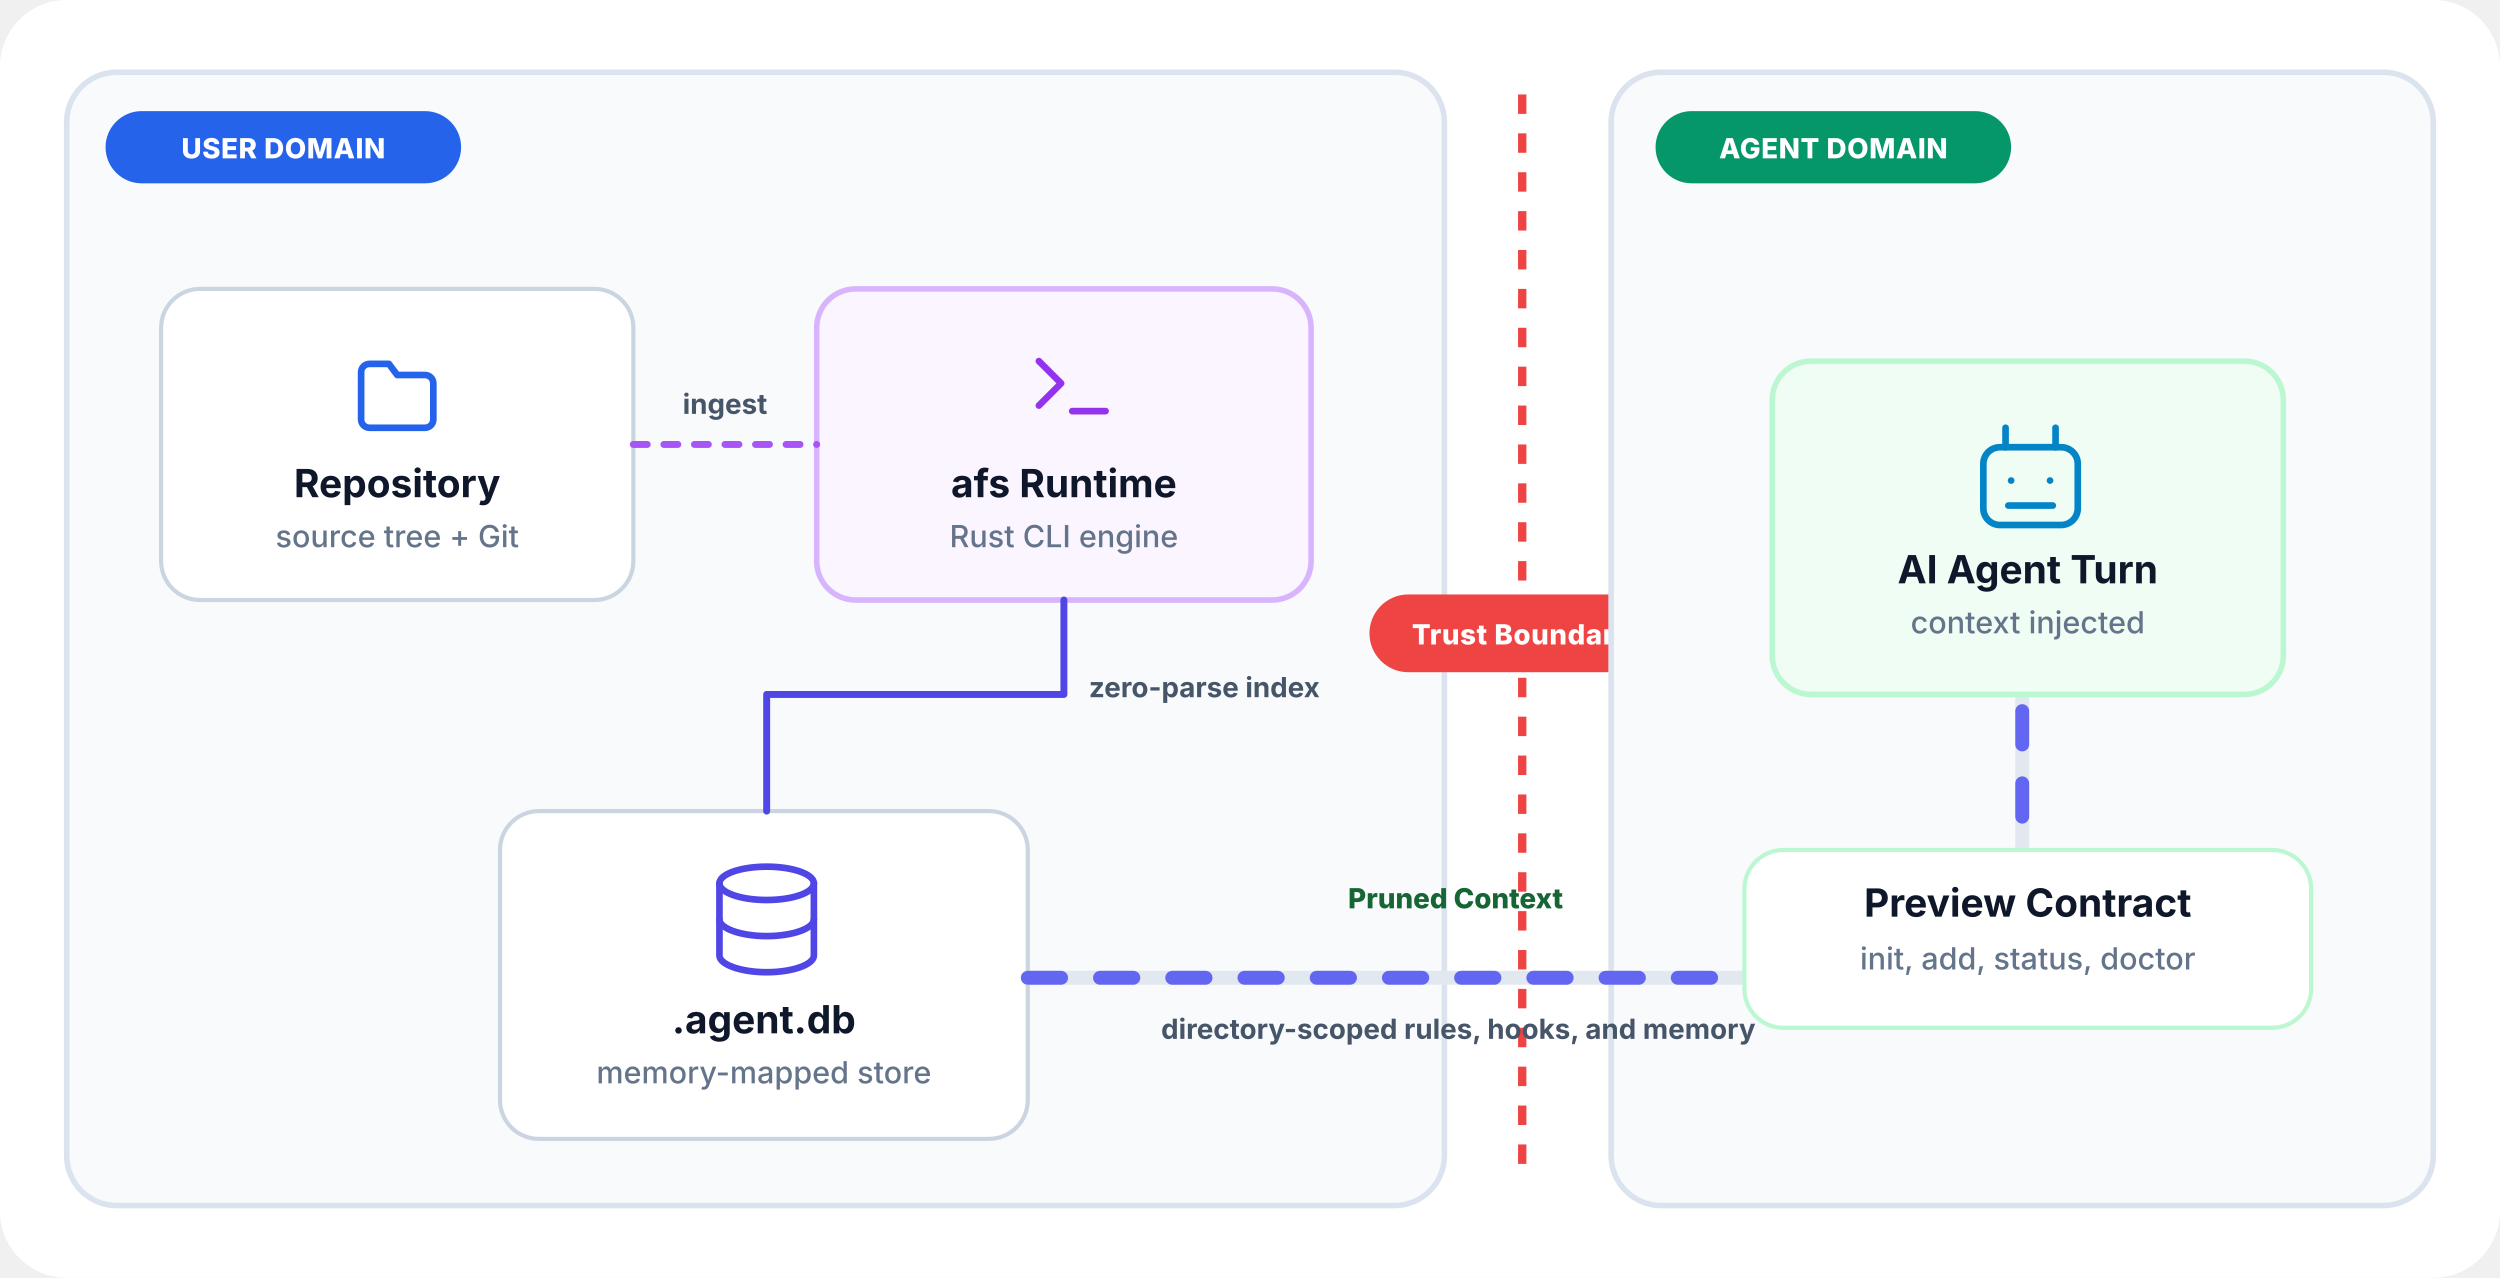
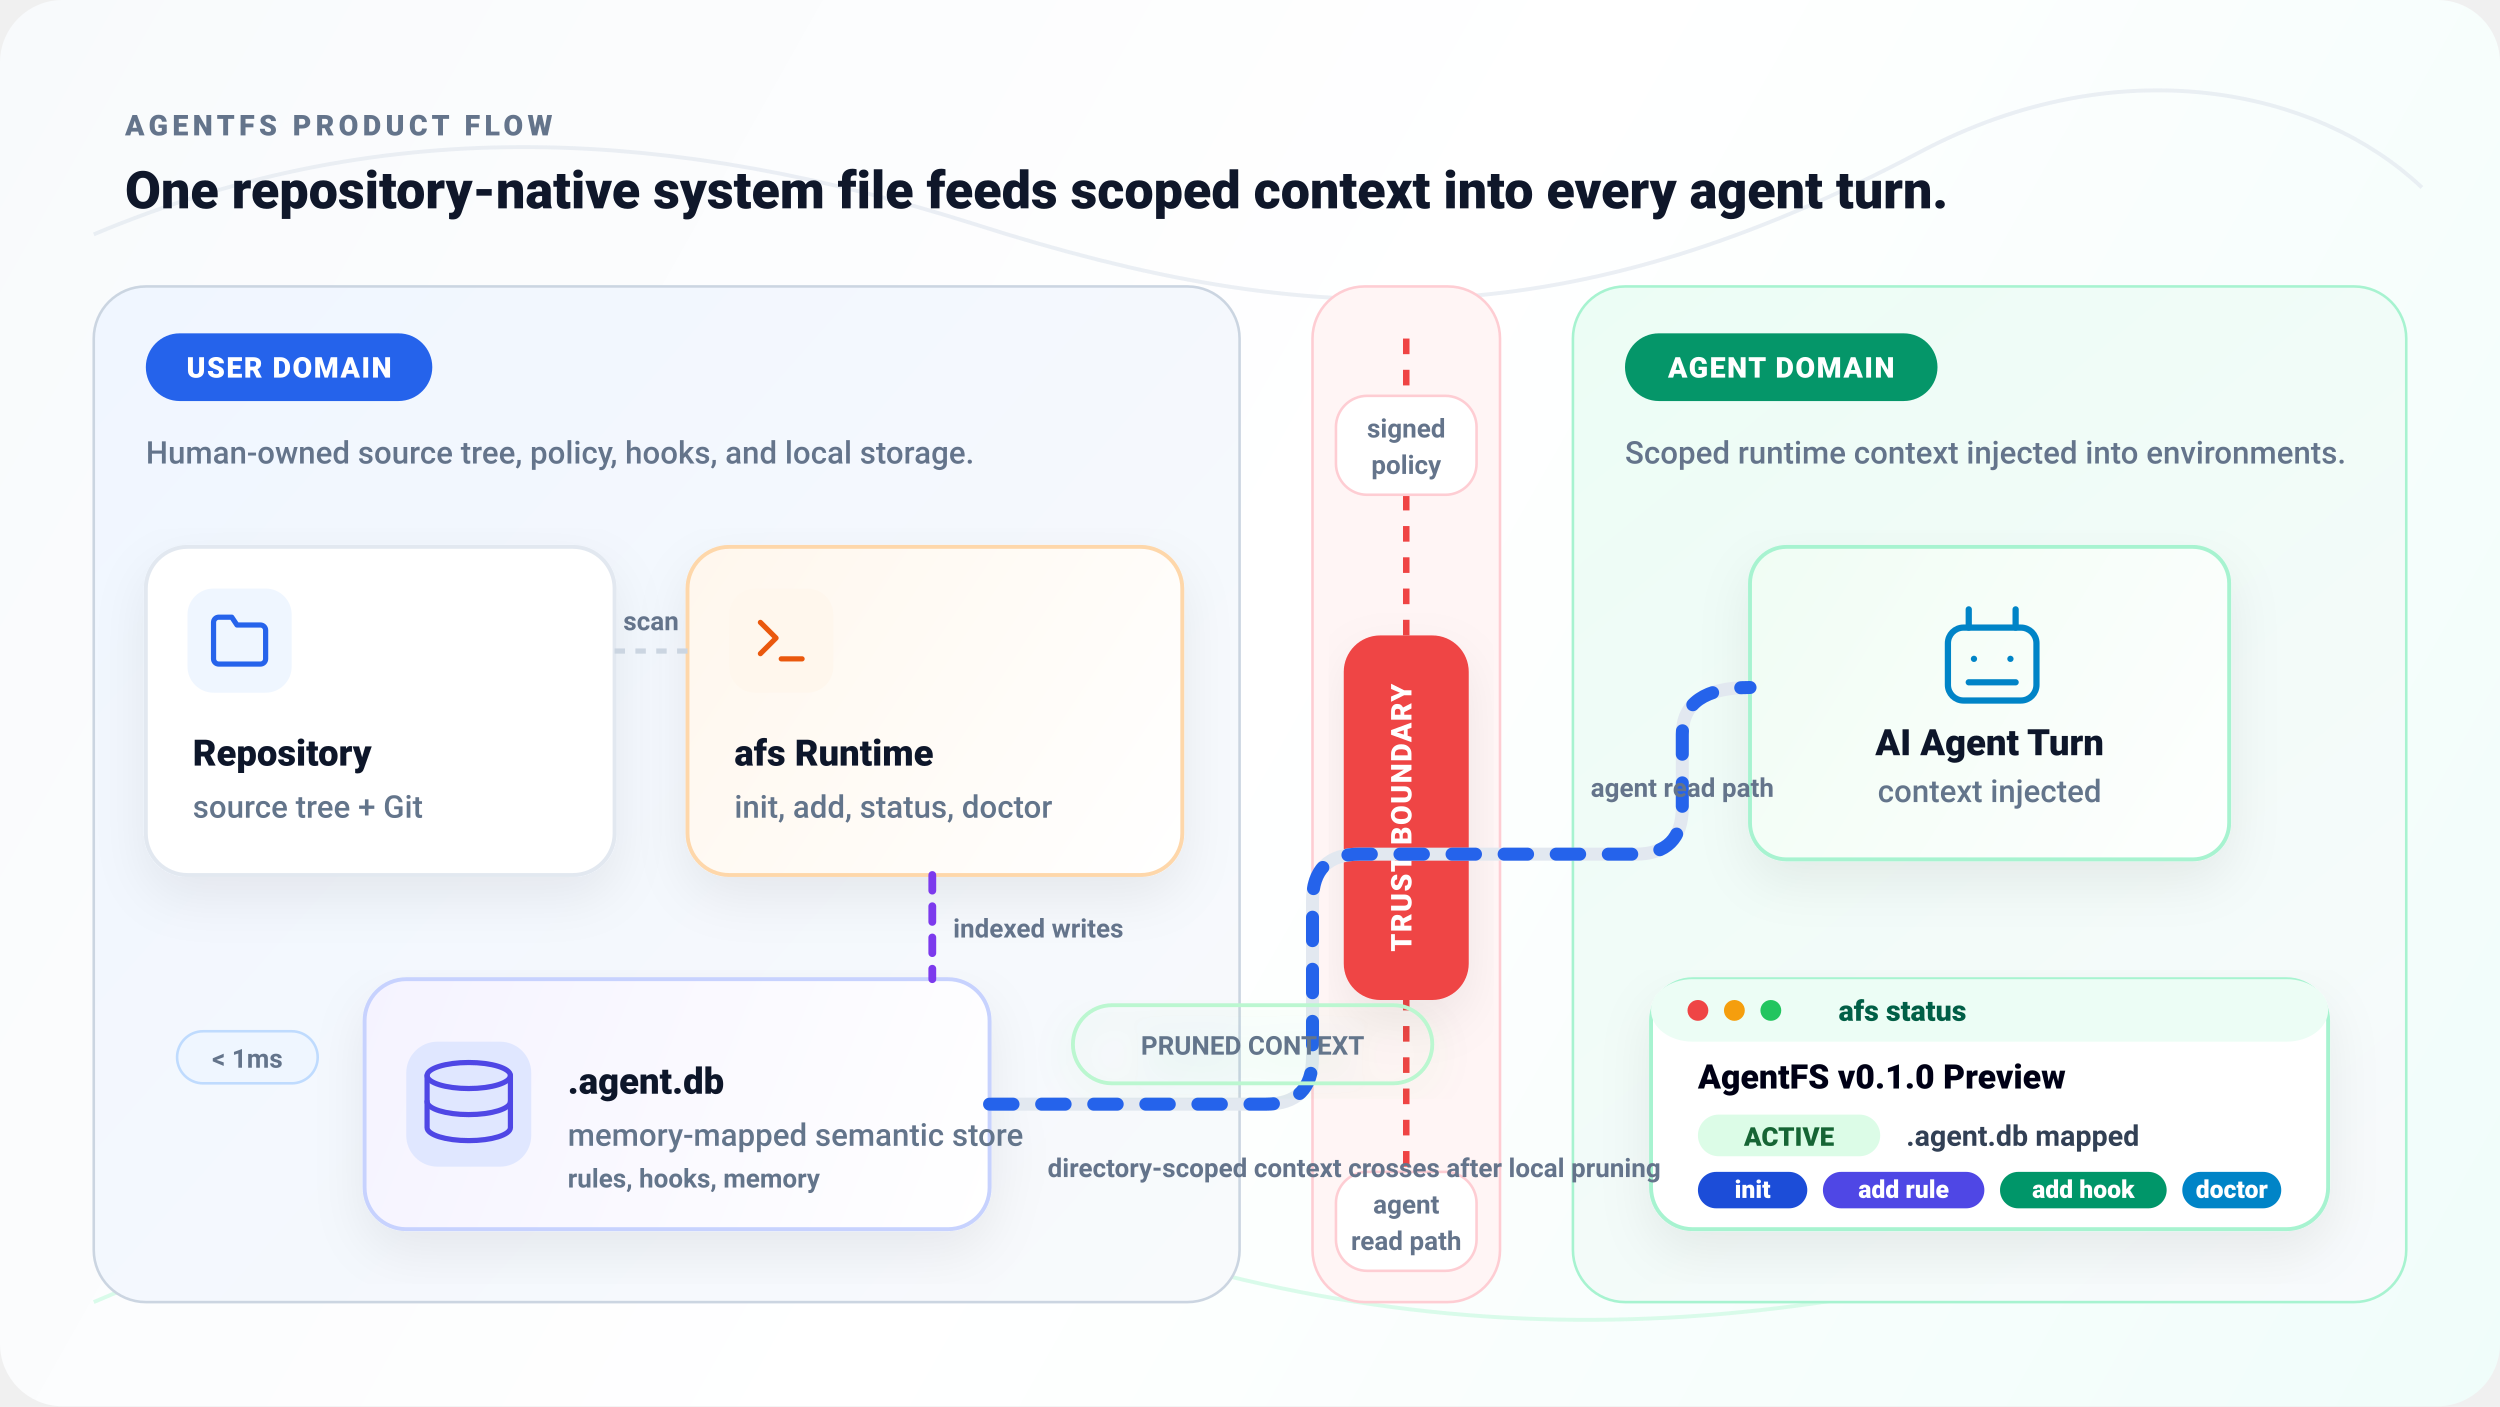
- <svg xmlns="http://www.w3.org/2000/svg" width="900" height="460" viewBox="0 0 900 460" fill="none" role="img" aria-labelledby="title desc">
+ <svg xmlns="http://www.w3.org/2000/svg" width="960" height="540" viewBox="0 0 960 540" fill="none" role="img" aria-labelledby="title desc">
+   <defs>
+     <linearGradient id="canvas" x1="0" x2="960" y1="0" y2="540" gradientUnits="userSpaceOnUse">
+       <stop offset="0" stop-color="#f8fafc" />
+       <stop offset="0.5" stop-color="#ffffff" />
+       <stop offset="1" stop-color="#f0fdfa" />
+     </linearGradient>
+     <linearGradient id="userPanel" x1="36" x2="476" y1="110" y2="500" gradientUnits="userSpaceOnUse">
+       <stop stop-color="#f0f6ff" />
+       <stop offset="1" stop-color="#f8fafc" />
+     </linearGradient>
+     <linearGradient id="agentPanel" x1="604" x2="924" y1="110" y2="500" gradientUnits="userSpaceOnUse">
+       <stop stop-color="#ecfdf5" />
+       <stop offset="1" stop-color="#f8fafc" />
+     </linearGradient>
+     <linearGradient id="runtimeCard" x1="0" x2="190" y1="0" y2="126" gradientUnits="userSpaceOnUse">
+       <stop stop-color="#fff7ed" />
+       <stop offset="1" stop-color="#ffffff" />
+     </linearGradient>
+     <linearGradient id="dbCard" x1="0" x2="240" y1="0" y2="96" gradientUnits="userSpaceOnUse">
+       <stop stop-color="#f5f3ff" />
+       <stop offset="1" stop-color="#ffffff" />
+     </linearGradient>
+     <linearGradient id="agentCard" x1="0" x2="200" y1="0" y2="126" gradientUnits="userSpaceOnUse">
+       <stop stop-color="#f0fdf4" />
+       <stop offset="1" stop-color="#ffffff" />
+     </linearGradient>
+     <filter id="shadow" x="-12%" y="-12%" width="132%" height="134%">
+       <feDropShadow dx="0" dy="8" stdDeviation="10" flood-color="#0f172a" flood-opacity="0.07" />
+     </filter>
+     <filter id="glow" x="-20%" y="-20%" width="140%" height="140%">
+       <feDropShadow dx="0" dy="4" stdDeviation="7" flood-color="#22c55e" flood-opacity="0.18" />
+     </filter>
+   </defs>
  <style>
-     .panel { fill: #f8fafc; stroke: #dbe3ee; stroke-width: 2; }
-     .card { fill: #ffffff; stroke: #cbd5e1; stroke-width: 1.5; }
-     .card-purple { fill: #faf5ff; stroke: #d8b4fe; stroke-width: 2; }
-     .card-green { fill: #f0fdf4; stroke: #bbf7d0; stroke-width: 2; }
-     .boundary { stroke: #ef4444; stroke-width: 3; stroke-dasharray: 7 7; }
-     .flow-track { stroke: #e2e8f0; stroke-width: 5; stroke-linecap: round; stroke-linejoin: round; }
-     .flow-line { stroke: #6366f1; stroke-width: 5; stroke-linecap: round; stroke-linejoin: round; stroke-dasharray: 12 14; animation: agentfs-flow 1.25s linear infinite; }
-     .ingest-line { stroke: #a855f7; stroke-width: 2.5; stroke-linecap: round; stroke-dasharray: 5 6; }
-     .index-line { stroke: #4f46e5; stroke-width: 2.5; stroke-linecap: round; stroke-linejoin: round; }
-     .pulse { animation: agentfs-pulse 3s ease-in-out infinite; }
-     .font { font-family: ui-sans-serif, system-ui, -apple-system, BlinkMacSystemFont, "Segoe UI", sans-serif; }
-     .title { font-size: 14px; font-weight: 750; fill: #0f172a; }
-     .sub { font-size: 11px; font-weight: 520; fill: #64748b; }
-     .tiny { font-size: 10px; font-weight: 700; fill: #475569; }
-     .tag { font-size: 10px; font-weight: 800; fill: #ffffff; letter-spacing: .2px; }
-     .metric { font-size: 10px; font-weight: 800; fill: #166534; }
-     @keyframes agentfs-flow { to { stroke-dashoffset: -26; } }
-     @keyframes agentfs-pulse {
-       0%, 100% { fill: #f8fafc; stroke: #cbd5e1; }
-       50% { fill: #ecfdf5; stroke: #86efac; }
+     .font { font-family: ui-sans-serif, system-ui, -apple-system, BlinkMacSystemFont, "Segoe UI", Roboto, sans-serif; }
+     .eyebrow { font-size: 11px; font-weight: 800; letter-spacing: .15em; fill: #64748b; }
+     .heading { font-size: 20px; font-weight: 800; fill: #0f172a; }
+     .title { font-size: 14px; font-weight: 800; fill: #0f172a; }
+     .sub { font-size: 12px; font-weight: 500; fill: #64748b; }
+     .micro { font-size: 10px; font-weight: 700; fill: #64748b; }
+     .pillText { font-size: 11px; font-weight: 800; fill: #ffffff; letter-spacing: .05em; }
+     .card { fill: #ffffff; stroke: #e2e8f0; stroke-width: 1.5; }
+     .card-green { fill: url(#agentCard); stroke: #a7f3d0; stroke-width: 1.5; }
+     .flowTrack { stroke: #e2e8f0; stroke-width: 5; stroke-linecap: round; stroke-linejoin: round; }
+     .flowLine { stroke: #2563eb; stroke-width: 5; stroke-linecap: round; stroke-linejoin: round; stroke-dasharray: 9 11; animation: flow-forward 1s linear infinite; }
+     .dataLine { stroke: #7c3aed; stroke-width: 3; stroke-linecap: round; stroke-linejoin: round; stroke-dasharray: 6 6; animation: flow-forward 1.5s linear infinite; }
+     .boundaryLine { stroke: #ef4444; stroke-width: 2.5; stroke-dasharray: 6 6; }
+     .pulse-pill { animation: pulse 2.5s ease-in-out infinite; }
+     @keyframes flow-forward { to { stroke-dashoffset: -20; } }
+     @keyframes pulse {
+       0%, 100% { fill: #ffffff; stroke: #bbf7d0; }
+       50% { fill: #f0fdf4; stroke: #22c55e; }
    }
  </style>
-   <rect x="0" y="0" width="900" height="460" rx="24" fill="#ffffff" />
-   <rect x="24" y="26" width="496" height="408" rx="18" class="panel" />
-   <rect x="38" y="40" width="128" height="26" rx="13" fill="#2563eb" />
-   <text x="102" y="57" text-anchor="middle" class="font tag">USER DOMAIN</text>
-   <path d="M548 34V426" class="boundary" />
-   <g transform="translate(493 214)">
-     <rect x="0" y="0" width="110" height="28" rx="14" fill="#ef4444" />
-     <text x="55" y="18" text-anchor="middle" class="font tag">Trust Boundary</text>
+   <rect width="960" height="540" rx="24" fill="url(#canvas)" />
+   <path d="M36 90C150 42 260 50 374 86C505 128 604 129 738 58C814 18 890 34 930 72" stroke="#e2e8f0" stroke-width="1.5" opacity=".7" />
+   <path d="M36 500C180 438 318 448 456 486C610 528 752 504 924 436" stroke="#d1fae5" stroke-width="1.5" opacity=".8" />
+   <text x="48" y="52" class="font eyebrow">AGENTFS PRODUCT FLOW</text>
+   <text x="48" y="80" class="font heading">One repository-native system file feeds scoped context into every agent turn.</text>
+   <rect x="36" y="110" width="440" height="390" rx="20" fill="url(#userPanel)" stroke="#cbd5e1" stroke-width="1" />
+   <rect x="56" y="128" width="110" height="26" rx="13" fill="#2563eb" />
+   <text x="111" y="145" text-anchor="middle" class="font pillText">USER DOMAIN</text>
+   <text x="56" y="178" class="font sub">Human-owned source tree, policy, hooks, and local storage.</text>
+   <g transform="translate(56, 210)" filter="url(#shadow)">
+     <rect width="180" height="126" rx="16" class="card" />
+     <rect x="16" y="16" width="40" height="40" rx="10" fill="#eff6ff" />
+     <g transform="translate(24 24)" stroke="#2563eb" stroke-width="2" stroke-linecap="round" stroke-linejoin="round" fill="none">
+       <path d="M22 19a2 2 0 0 1-2 2H4a2 2 0 0 1-2-2V5a2 2 0 0 1 2-2h5l2 3h9a2 2 0 0 1 2 2z" />
+     </g>
+     <text x="18" y="84" class="font title">Repository</text>
+     <text x="18" y="104" class="font sub">source tree + Git</text>
  </g>
-   <rect x="580" y="26" width="296" height="408" rx="18" class="panel" />
-   <rect x="596" y="40" width="128" height="26" rx="13" fill="#059669" />
-   <text x="660" y="57" text-anchor="middle" class="font tag">AGENT DOMAIN</text>
-   <g transform="translate(58 104)">
-     <rect x="0" y="0" width="170" height="112" rx="14" class="card" />
-     <g transform="translate(70 22)" stroke="#2563eb" stroke-width="2.4" stroke-linecap="round" stroke-linejoin="round" fill="none">
-       <path d="M28 25a3 3 0 0 1-3 3H5a3 3 0 0 1-3-3V8a3 3 0 0 1 3-3h7l3 4h10a3 3 0 0 1 3 3z" />
+   <g transform="translate(264, 210)" filter="url(#shadow)">
+     <rect width="190" height="126" rx="16" fill="url(#runtimeCard)" stroke="#fed7aa" stroke-width="1.5" />
+     <rect x="16" y="16" width="40" height="40" rx="10" fill="#fff7ed" />
+     <g transform="translate(24 24)" stroke="#ea580c" stroke-width="2" stroke-linecap="round" stroke-linejoin="round" fill="none">
+       <polyline points="4 17 10 11 4 5" />
+       <line x1="12" y1="19" x2="20" y2="19" />
    </g>
-     <text x="85" y="75" text-anchor="middle" class="font title">Repository</text>
-     <text x="85" y="93" text-anchor="middle" class="font sub">source tree + Git</text>
+     <text x="18" y="84" class="font title">afs Runtime</text>
+     <text x="18" y="104" class="font sub">init, add, status, doctor</text>
  </g>
-   <g transform="translate(294 104)">
-     <rect x="0" y="0" width="178" height="112" rx="14" class="card-purple" />
-     <g transform="translate(76 24)" stroke="#9333ea" stroke-width="2.4" stroke-linecap="round" stroke-linejoin="round" fill="none">
-       <polyline points="4 18 12 10 4 2" />
-       <line x1="16" y1="20" x2="28" y2="20" />
+   <g transform="translate(140, 376)" filter="url(#shadow)">
+     <rect width="240" height="96" rx="16" fill="url(#dbCard)" stroke="#c7d2fe" stroke-width="1.5" />
+     <rect x="16" y="24" width="48" height="48" rx="12" fill="#e0e7ff" />
+     <g transform="translate(24 32)" stroke="#4f46e5" stroke-width="2" stroke-linecap="round" stroke-linejoin="round" fill="none">
+       <ellipse cx="16" cy="5" rx="16" ry="5" />
+       <path d="M0 5v10c0 2.76 7.16 5 16 5s16-2.24 16-5V5" />
+       <path d="M0 15v10c0 2.76 7.16 5 16 5s16-2.24 16-5V15" />
    </g>
-     <text x="89" y="75" text-anchor="middle" class="font title">afs Runtime</text>
-     <text x="89" y="93" text-anchor="middle" class="font sub">Rust CLI engine</text>
+     <text x="78" y="44" class="font title">.agent.db</text>
+     <text x="78" y="64" class="font sub">memory-mapped semantic store</text>
+     <text x="78" y="80" class="font micro" fill="#6366f1">rules, hooks, memory</text>
  </g>
-   <g transform="translate(180 292)">
-     <rect x="0" y="0" width="190" height="118" rx="14" class="card" />
-     <g transform="translate(79 20)" stroke="#4f46e5" stroke-width="2.4" stroke-linecap="round" stroke-linejoin="round" fill="none">
-       <ellipse cx="17" cy="6" rx="17" ry="6" />
-       <path d="M0 6v13c0 3.2 7.6 6 17 6s17-2.8 17-6V6" />
-       <path d="M0 19v13c0 3.2 7.6 6 17 6s17-2.8 17-6V19" />
+   <g transform="translate(504, 110)">
+     <rect width="72" height="390" rx="20" fill="#fff5f5" stroke="#fecdd3" stroke-width="1" />
+     <path d="M36 20V370" class="boundaryLine" />
+     <g transform="translate(12, 134)" filter="url(#shadow)">
+       <rect width="48" height="140" rx="14" fill="#ef4444" />
+       <text x="26" y="70" class="font pillText" text-anchor="middle" transform="rotate(-90 26 70)">TRUST BOUNDARY</text>
    </g>
-     <text x="95" y="80" text-anchor="middle" class="font title">.agent.db</text>
-     <text x="95" y="98" text-anchor="middle" class="font sub">memory-mapped store</text>
+     <rect x="9" y="42" width="54" height="38" rx="12" fill="#ffffff" stroke="#fecdd3" stroke-width="1" />
+     <text x="36" y="58" text-anchor="middle" class="font micro" fill="#991b1b">signed</text>
+     <text x="36" y="72" text-anchor="middle" class="font micro" fill="#991b1b">policy</text>
+     <rect x="9" y="340" width="54" height="38" rx="12" fill="#ffffff" stroke="#fecdd3" stroke-width="1" />
+     <text x="36" y="356" text-anchor="middle" class="font micro" fill="#991b1b">agent</text>
+     <text x="36" y="370" text-anchor="middle" class="font micro" fill="#991b1b">read path</text>
  </g>
-   <path d="M228 160H294" class="ingest-line" />
-   <text x="261" y="149" text-anchor="middle" class="font tiny">ingest</text>
-   <path d="M383 216V250H276V292" class="index-line" />
-   <text x="392" y="251" class="font tiny">zero-parse index</text>
-   <path d="M370 352H728V250" class="flow-track" />
-   <path d="M370 352H728V250" class="flow-line" />
-   <g transform="translate(448 308)">
-     <rect x="0" y="0" width="152" height="30" rx="15" class="pulse" stroke-width="1.5" />
-     <text x="76" y="19" text-anchor="middle" class="font metric">Pruned Context</text>
-   </g>
-   <text x="525" y="374" text-anchor="middle" class="font tiny" fill="#15803d">directory-scoped rules, hooks, and memory</text>
-   <g transform="translate(638 130)">
+   <rect x="604" y="110" width="320" height="390" rx="20" fill="url(#agentPanel)" stroke="#a7f3d0" stroke-width="1" />
+   <rect x="624" y="128" width="120" height="26" rx="13" fill="#059669" />
+   <text x="684" y="145" text-anchor="middle" class="font pillText">AGENT DOMAIN</text>
+   <text x="624" y="178" class="font sub">Scoped runtime context injected into environments.</text>
+   <g transform="translate(672, 210)" filter="url(#shadow)">
    <rect x="0" y="0" width="184" height="120" rx="14" class="card-green" />
    <g transform="translate(76 24)" stroke="#0284c7" stroke-width="2.4" stroke-linecap="round" stroke-linejoin="round" fill="none">
      <rect x="0" y="7" width="34" height="28" rx="6" />
-       <path d="M8 0v7M26 0v7M10 19h.01M24 19h.01M9 28h16" />
+       <path d="M8 0v7M26 0v7M10 19h.01M24 19h.01M8 28h18" />
    </g>
    <text x="92" y="80" text-anchor="middle" class="font title">AI Agent Turn</text>
    <text x="92" y="98" text-anchor="middle" class="font sub">context injected</text>
  </g>
-   <g transform="translate(628 306)">
-     <rect x="0" y="0" width="204" height="64" rx="14" fill="#ffffff" stroke="#bbf7d0" stroke-width="1.5" />
-     <text x="102" y="24" text-anchor="middle" class="font title">Preview Contract</text>
-     <text x="102" y="43" text-anchor="middle" class="font sub">init, add, status, doctor</text>
+   <g transform="translate(634, 376)" filter="url(#shadow)">
+     <rect width="260" height="96" rx="16" fill="#ffffff" stroke="#a7f3d0" stroke-width="1.5" />
+     <rect x="0" y="0" width="260" height="24" rx="16" fill="#ecfdf5" />
+     <circle cx="18" cy="12" r="4" fill="#ef4444" />
+     <circle cx="32" cy="12" r="4" fill="#f59e0b" />
+     <circle cx="46" cy="12" r="4" fill="#22c55e" />
+     <text x="72" y="16" class="font" font-size="11" font-weight="850" fill="#065f46">afs status</text>
+     <text x="18" y="42" class="font" font-size="13" font-weight="850" fill="#020617">AgentFS v0.1.0 Preview</text>
+     <rect x="18" y="52" width="70" height="16" rx="8" fill="#dcfce7" />
+     <text x="53" y="64" text-anchor="middle" class="font" font-size="10" font-weight="850" fill="#166534">ACTIVE</text>
+     <text x="98" y="64" class="font" font-size="11" font-weight="750" fill="#334155">.agent.db mapped</text>
+     <rect x="18" y="74" width="42" height="14" rx="7" fill="#1d4ed8" />
+     <text x="39" y="84" text-anchor="middle" class="font" font-size="9.5" font-weight="850" fill="#ffffff">init</text>
+     <rect x="66" y="74" width="62" height="14" rx="7" fill="#4f46e5" />
+     <text x="97" y="84" text-anchor="middle" class="font" font-size="9.5" font-weight="850" fill="#ffffff">add rule</text>
+     <rect x="134" y="74" width="64" height="14" rx="7" fill="#059669" />
+     <text x="166" y="84" text-anchor="middle" class="font" font-size="9.5" font-weight="850" fill="#ffffff">add hook</text>
+     <rect x="204" y="74" width="38" height="14" rx="7" fill="#0284c7" />
+     <text x="223" y="84" text-anchor="middle" class="font" font-size="9.5" font-weight="850" fill="#ffffff">doctor</text>
  </g>
+   <path d="M236 250L264 250" stroke="#cbd5e1" stroke-width="2" stroke-dasharray="4 4" />
+   <text x="250" y="242" text-anchor="middle" class="font micro">scan</text>
+   <path d="M358 336L358 376" class="dataLine" />
+   <text x="366" y="360" class="font micro" fill="#4f46e5">indexed writes</text>
+   <rect x="68" y="396" width="54" height="20" rx="10" fill="#eff6ff" stroke="#bfdbfe" stroke-width="1" />
+   <text x="95" y="410" text-anchor="middle" class="font micro" fill="#1d4ed8">&lt; 1ms</text>
+   <path d="M380 424L486 424Q504 424 504 406V346Q504 328 522 328H628Q646 328 646 310V282Q646 264 672 264" class="flowTrack" />
+   <path d="M380 424L486 424Q504 424 504 406V346Q504 328 522 328H628Q646 328 646 310V282Q646 264 672 264" class="flowLine" />
+   <g transform="translate(412, 386)" filter="url(#glow)">
+     <rect width="138" height="30" rx="15" class="pulse-pill" stroke="#bbf7d0" stroke-width="1.5" />
+     <text x="69" y="19" text-anchor="middle" class="font micro" fill="#166534">PRUNED CONTEXT</text>
+   </g>
+   <text x="646" y="306" text-anchor="middle" class="font micro" fill="#15803d">agent read path</text>
+   <text x="520" y="452" text-anchor="middle" class="font micro" fill="#15803d">directory-scoped context crosses after local pruning</text>
</svg>
